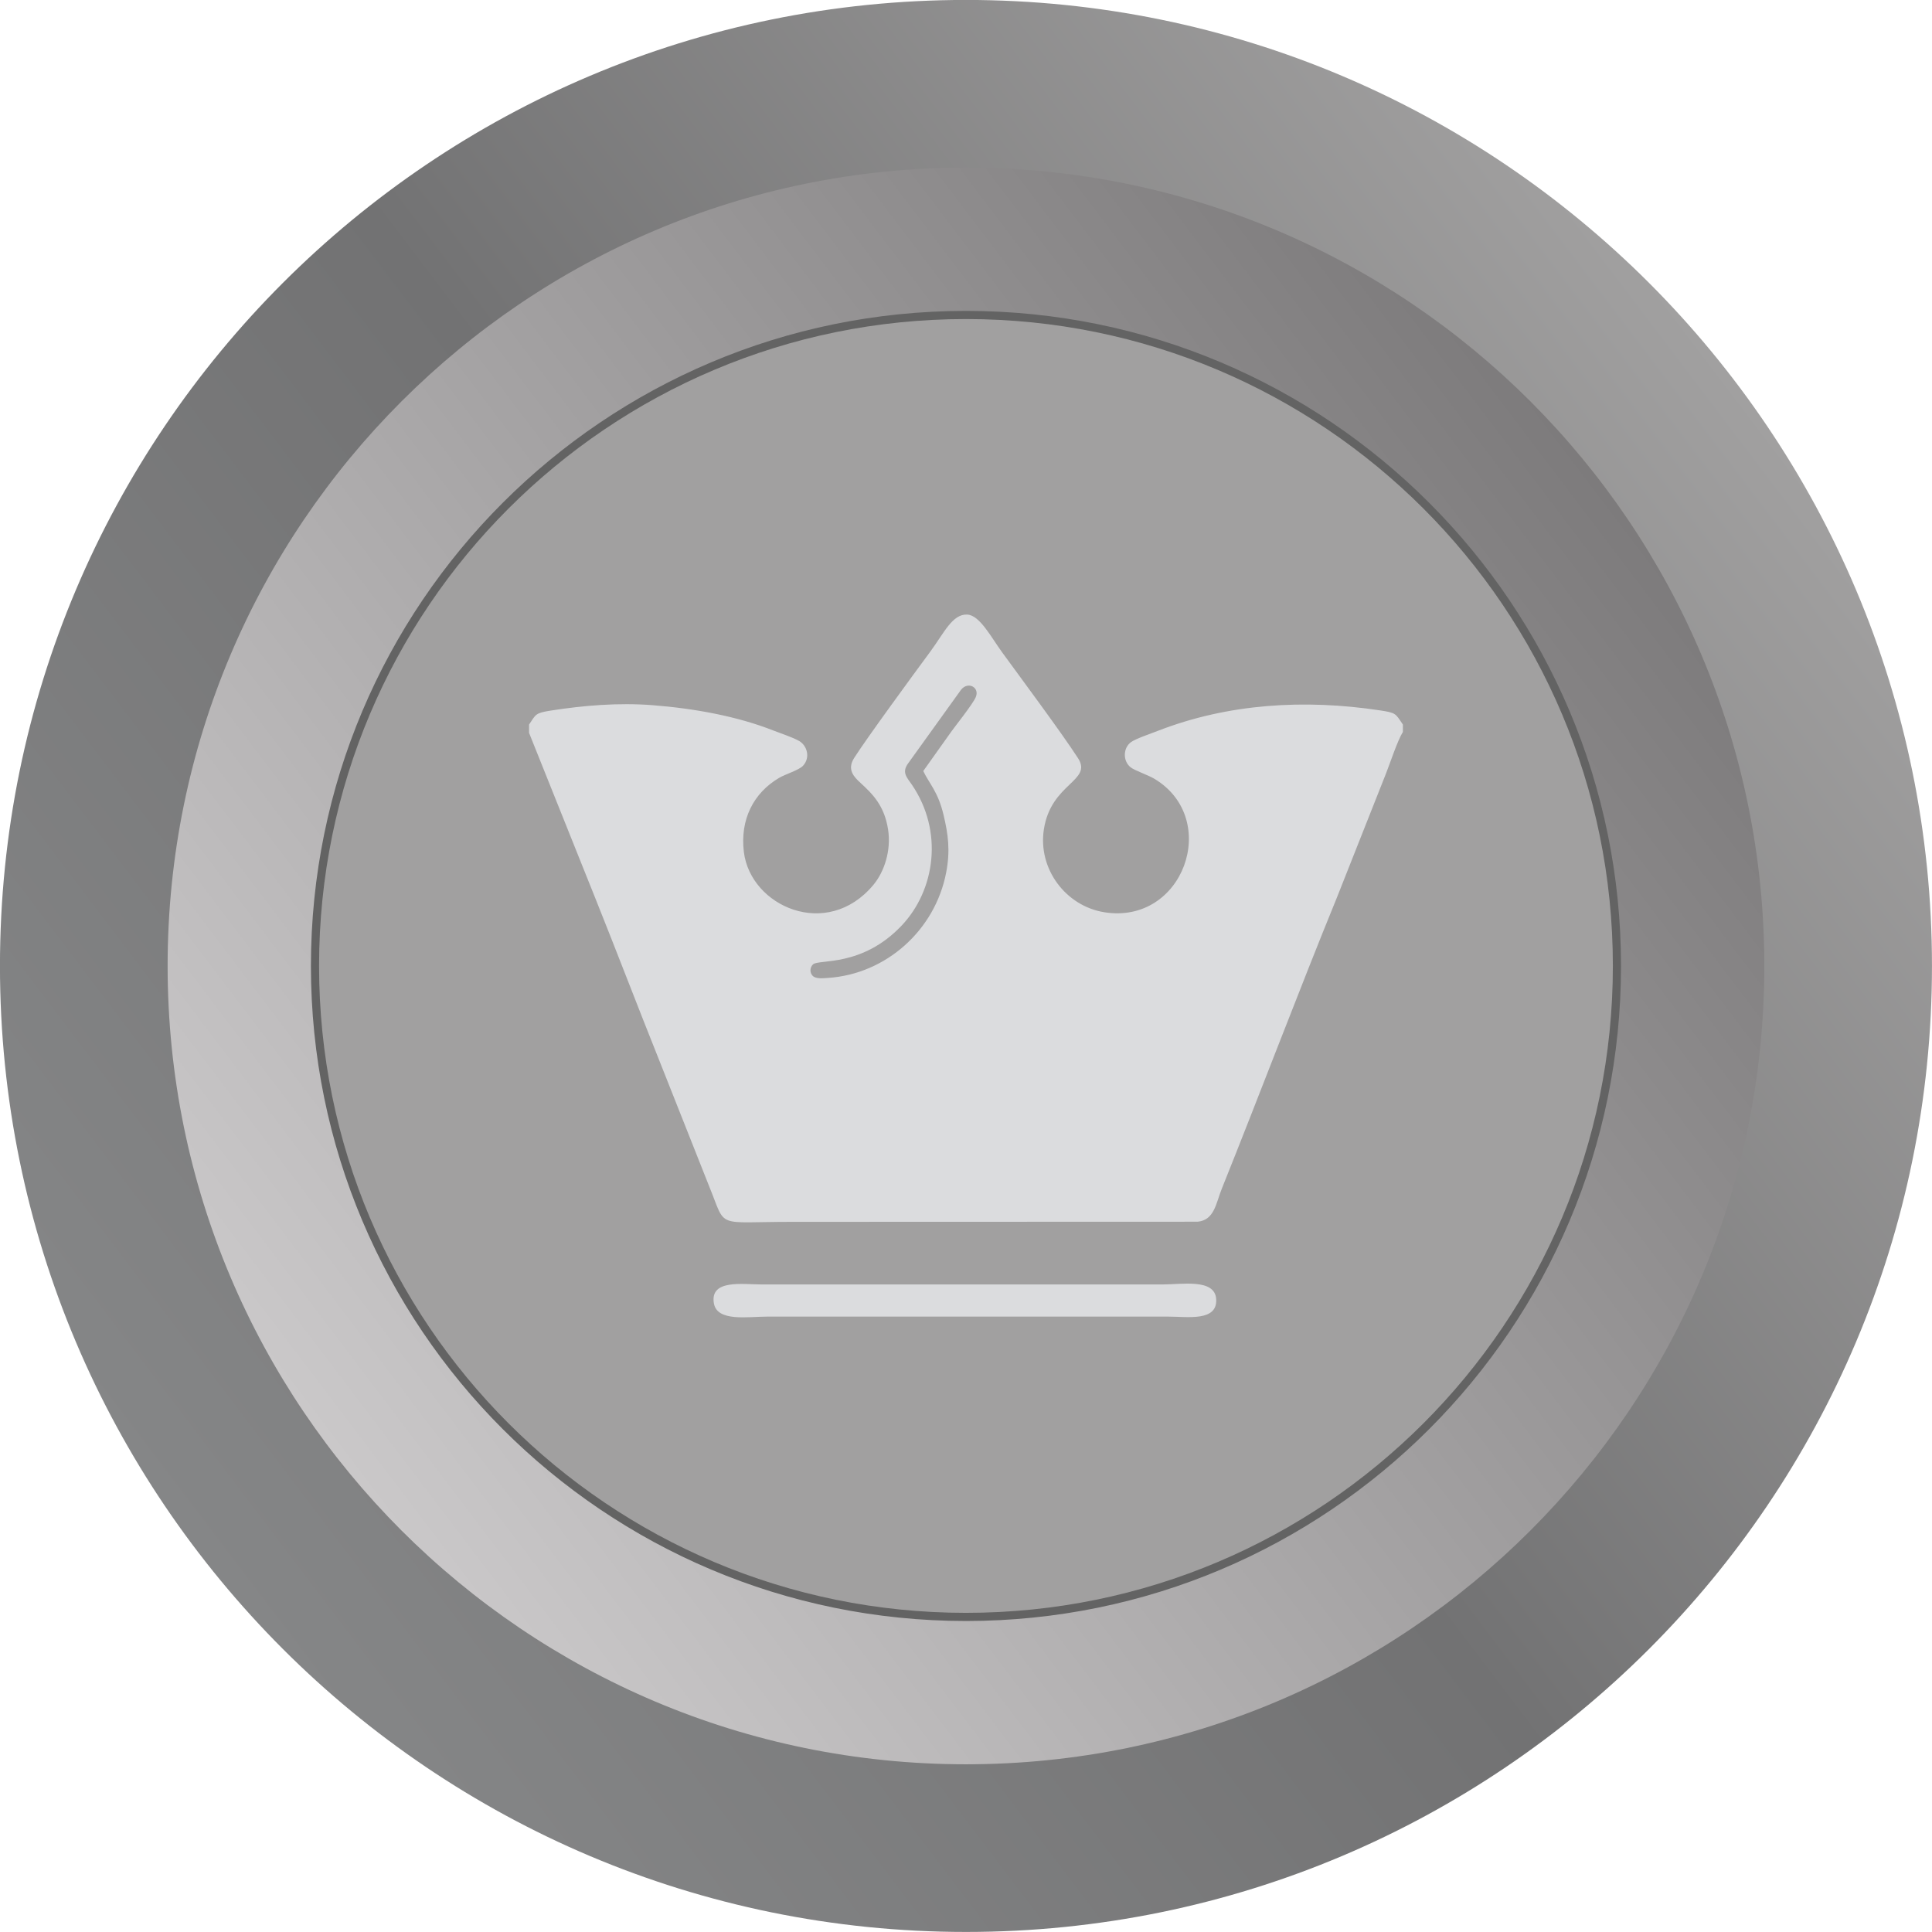
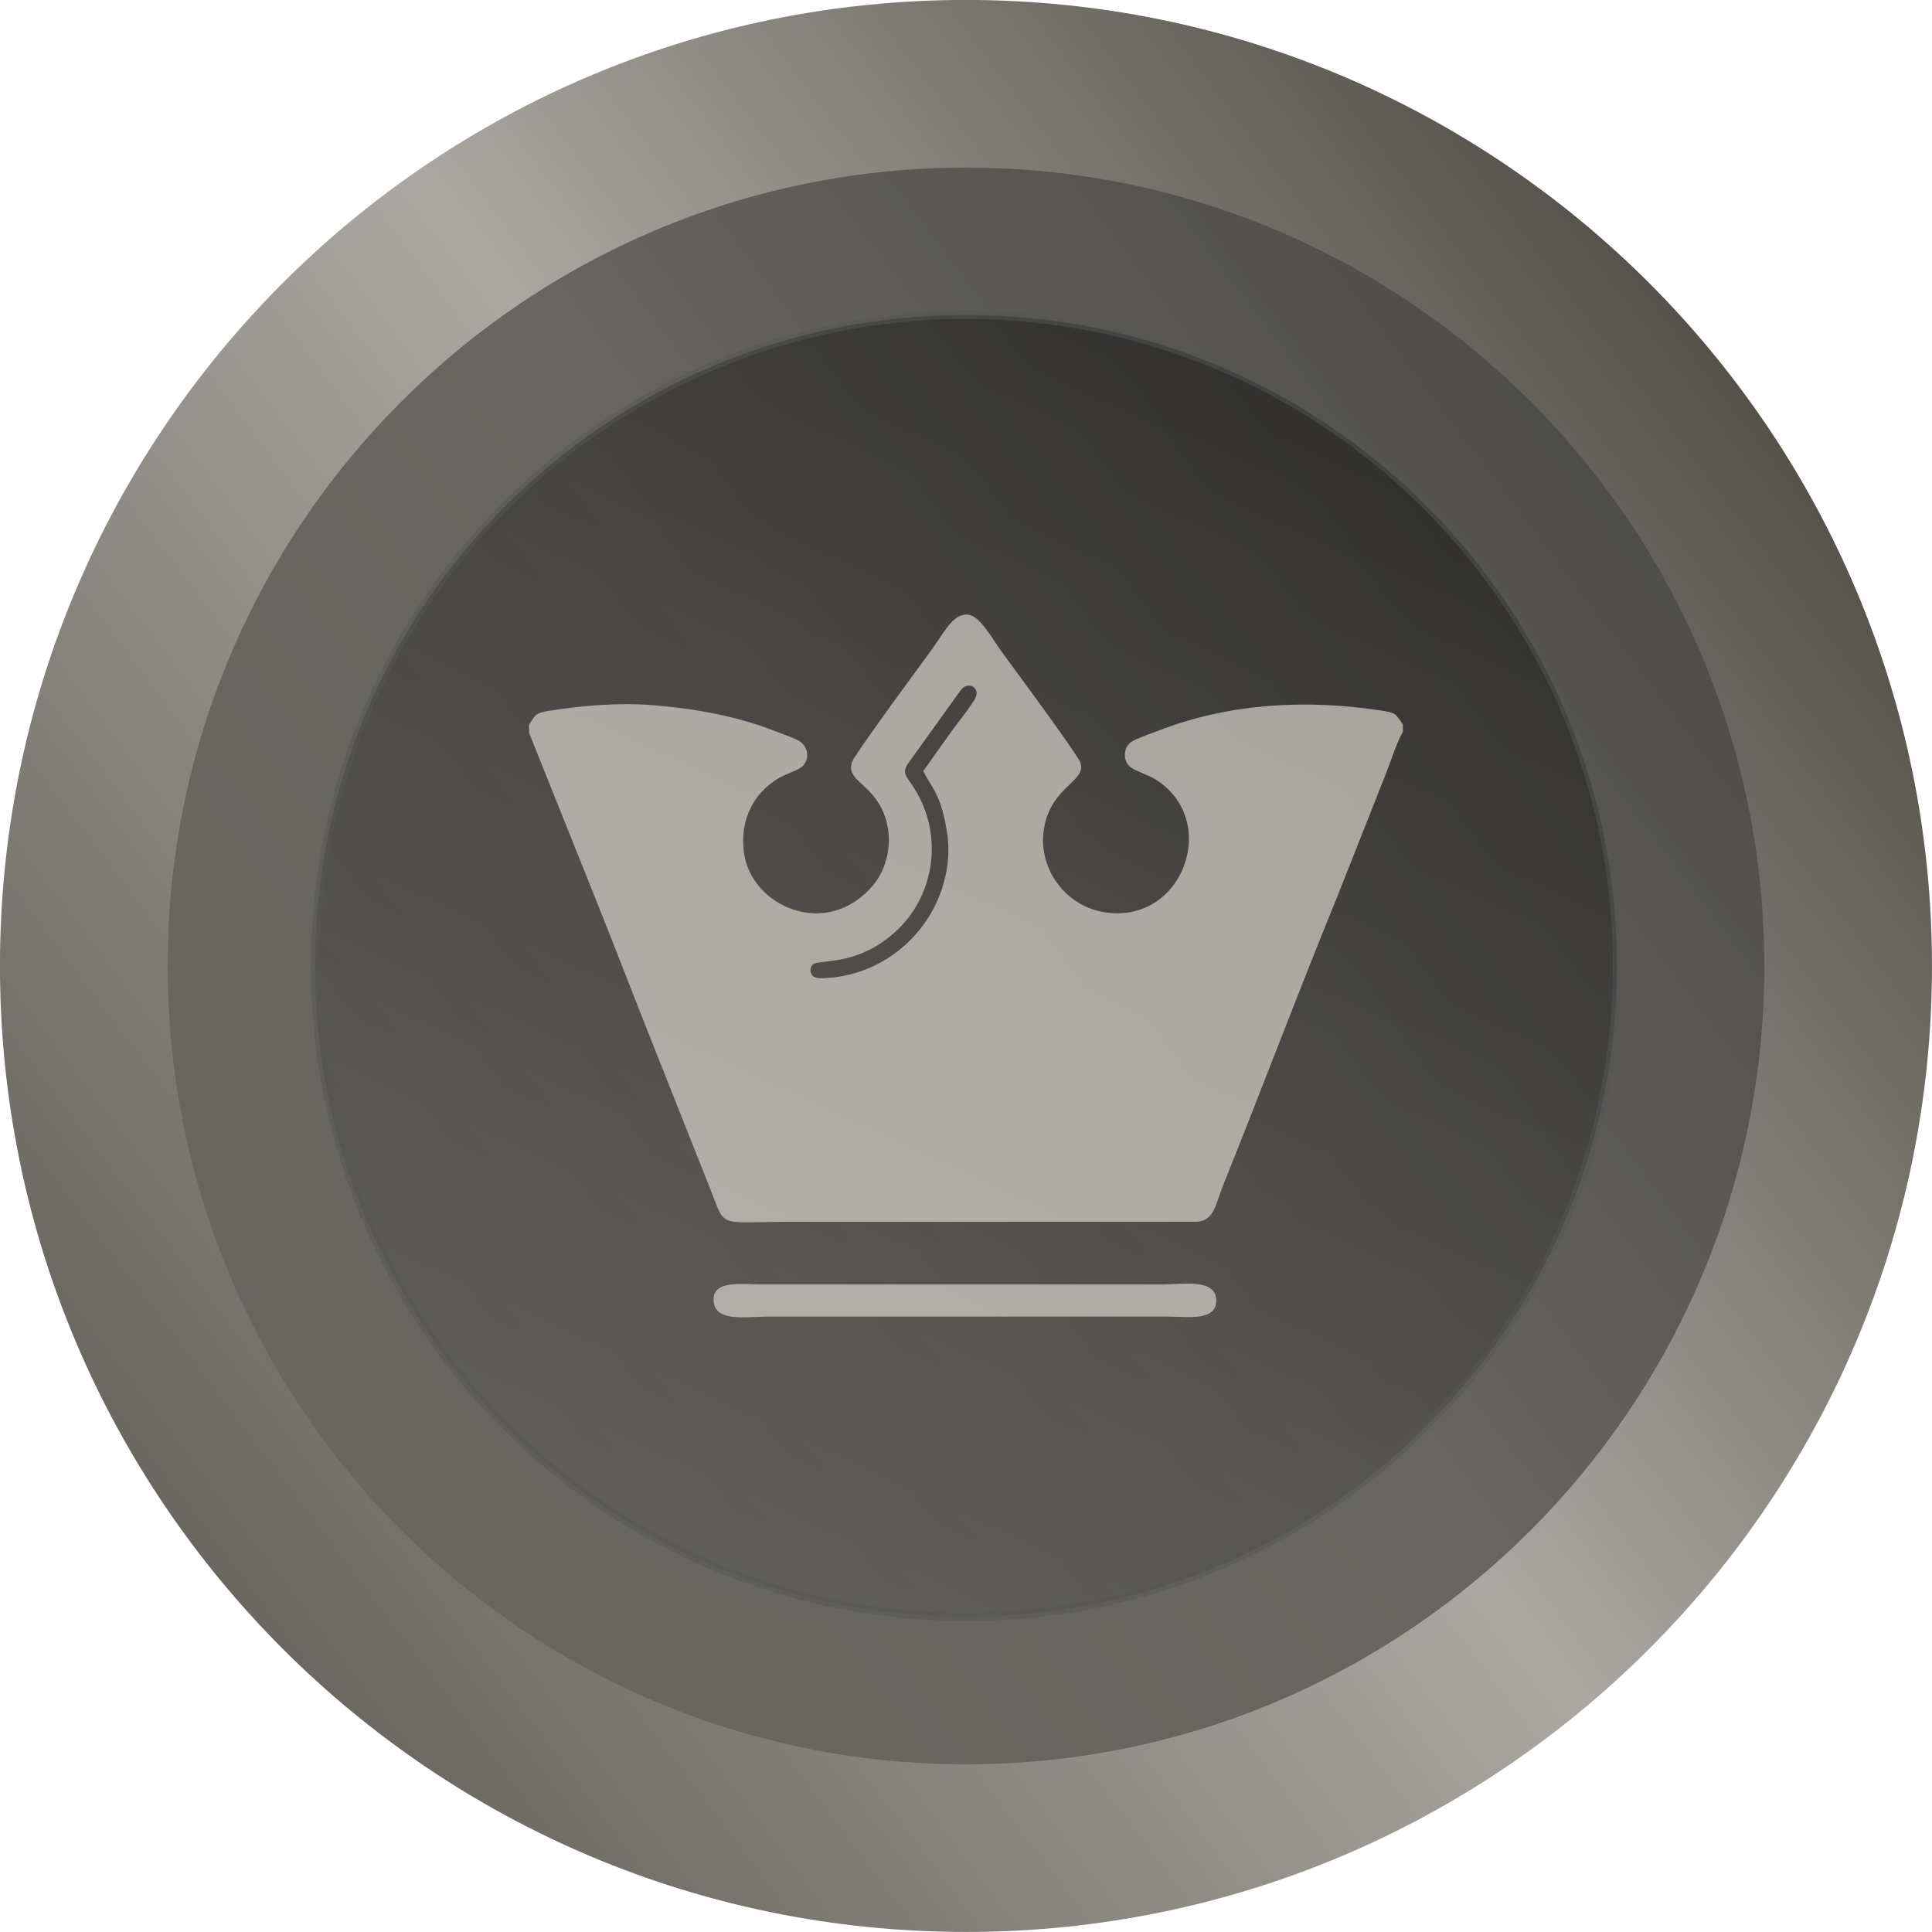
- <svg xmlns="http://www.w3.org/2000/svg" xml:space="preserve" width="59.27" height="59.27" version="1.1" viewBox="0 0 5926.66 5926.66" style="clip-rule:evenodd;fill-rule:evenodd;image-rendering:optimizeQuality;shape-rendering:geometricPrecision;text-rendering:geometricPrecision">
+ <svg xmlns="http://www.w3.org/2000/svg" xml:space="preserve" width="59.267mm" height="59.267mm" version="1.1" style="shape-rendering:geometricPrecision; text-rendering:geometricPrecision; image-rendering:optimizeQuality; fill-rule:evenodd; clip-rule:evenodd" viewBox="0 0 5926.66 5926.66">
  <defs>
    <style type="text/css">
-       
-     .str0 {stroke:#636363;stroke-width:25;stroke-miterlimit:22.926}
+    
+     .str0 {stroke:#565656;stroke-width:25;stroke-miterlimit:22.926;stroke-opacity:0.49}
    .fil4 {fill:none}
-     .fil2 {fill:#A1A0A0}
-     .fil3 {fill:#DBDCDE}
-     .fil0 {fill:url(#id1)}
-     .fil1 {fill:url(#id2)}
+     .fil3 {fill:#D9D5CE;fill-opacity:0.69}
+     .fil2 {fill:url(#id1);fill-opacity:0.49}
+     .fil0 {fill:url(#id2);fill-opacity:0.8}
+     .fil1 {fill:url(#id3);fill-opacity:0.8}
   
-     </style>
+   </style>
    <clipPath id="id0">
-       <path d="M-0.11-0.18l5926.67 0 0 5926.67-5926.67 0 0-5926.67z" />
+       <path d="M-0.11 -0.18l5926.67 0 0 5926.67 -5926.67 0 0 -5926.67z" />
    </clipPath>
-     <linearGradient id="id1" gradientUnits="userSpaceOnUse" x1="602.37" y1="4754.16" x2="5324.09" y2="1172.16">
-       <stop offset="0" style="stop-color:#858687;stop-opacity:1" />
-       <stop offset="0.49" style="stop-color:#727273;stop-opacity:1" />
-       <stop offset="1" style="stop-color:#A1A0A0;stop-opacity:1" />
+     <linearGradient id="id1" gradientUnits="userSpaceOnUse" x1="3800.07" y1="1150.01" x2="2126.39" y2="4776.31">
+       <stop offset="0" style="stop-opacity:1; stop-color:#0D0D0D" />
+       <stop offset="1" style="stop-opacity:1; stop-color:#565552" />
    </linearGradient>
-     <linearGradient id="id2" gradientUnits="userSpaceOnUse" x1="1012.1" y1="4443.32" x2="4914.36" y2="1483">
-       <stop offset="0" style="stop-color:#CAC8C9;stop-opacity:1" />
-       <stop offset="1" style="stop-color:#7D7B7C;stop-opacity:1" />
+     <linearGradient id="id2" gradientUnits="userSpaceOnUse" x1="602.37" y1="4754.16" x2="5324.09" y2="1172.16">
+       <stop offset="0" style="stop-opacity:1; stop-color:#454039" />
+       <stop offset="0.522" style="stop-opacity:1; stop-color:#96918B" />
+       <stop offset="1" style="stop-opacity:1; stop-color:#2B261E" />
+     </linearGradient>
+     <linearGradient id="id3" gradientUnits="userSpaceOnUse" x1="1012.11" y1="4443.32" x2="4914.35" y2="1483">
+       <stop offset="0" style="stop-opacity:1; stop-color:#65635E" />
+       <stop offset="1" style="stop-opacity:1; stop-color:#4A4946" />
    </linearGradient>
  </defs>
  <g id="Слой_x0020_1">
-     <g id="_2835267708832">
-       <circle class="fil0" cx="2963.23" cy="2963.16" r="2963.34" />
-       <circle class="fil1" cx="2963.23" cy="2963.16" r="2449.03" />
-       <circle class="fil2 str0" cx="2963.23" cy="2963.16" r="1996.95" />
+     <g>
+   </g>
+     <g style="clip-path:url(#id0)">
+       <g>
+         <g id="_1666368926880">
+           <g>
+             <path class="fil0" d="M2963.23 -0.18c1636.61,0 2963.34,1326.73 2963.34,2963.34 0,1636.61 -1326.73,2963.34 -2963.34,2963.34 -1636.61,0 -2963.34,-1326.73 -2963.34,-2963.34 0,-1636.61 1326.73,-2963.34 2963.34,-2963.34z" />
+             <path class="fil1" d="M2963.23 514.13c1352.57,0 2449.03,1096.46 2449.03,2449.03 0,1352.57 -1096.46,2449.03 -2449.03,2449.03 -1352.57,0 -2449.03,-1096.46 -2449.03,-2449.03 0,-1352.57 1096.46,-2449.03 2449.03,-2449.03z" />
+             <path class="fil2 str0" d="M2963.23 966.21c1102.89,0 1996.95,894.06 1996.95,1996.95 0,1102.89 -894.06,1996.95 -1996.95,1996.95 -1102.89,0 -1996.95,-894.06 -1996.95,-1996.95 0,-1102.89 894.06,-1996.95 1996.95,-1996.95z" />
+           </g>
+           <g>
+             <path class="fil3" d="M2832.25 2365.21c18,38.26 44.88,62.57 61.89,133.28 14.9,61.88 21.21,111.56 8.29,178.5 -34.06,176.46 -184.17,311.27 -362.99,322.93 -15.46,1 -36.54,3.55 -46.41,-6.45 -9.56,-9.7 -8.98,-25.74 1.01,-35.15 17.64,-16.62 149.92,9.31 271.42,-118.54 103.79,-109.2 129.27,-289.95 31.73,-432.78 -15.18,-22.23 -31.67,-37.22 -11.55,-65.05l163.03 -226.8c21.87,-25.83 56.9,-6.12 44.78,22.98 -9.41,22.6 -64.95,90.9 -81.92,115.63l-79.28 111.45zm-1209.3 -142.49l0 25.42 202.43 505.19c69.11,172.32 131.96,337.5 201.23,510.2l150.69 380.23c51.59,126.76 15.55,104.4 250.67,104.4l1245.81 -0.41c51.64,-4.81 56.34,-56.66 74.16,-101.03 118.07,-293.95 236.02,-606.7 353.07,-893.08l150.5 -380.26c13.08,-33.19 35.57,-101.85 52,-128.07l0 -22.69c-22.9,-34.01 -20.66,-35.97 -70.2,-43.46 -231.57,-35.01 -466.14,-21.05 -682.21,63.1 -20.94,8.16 -67.12,23.86 -81.45,34.19 -24.59,17.75 -25.58,57.33 -1.96,76.84 12.82,10.6 53.39,23.46 74.74,36.42 203.27,123.33 88.31,448.09 -155.2,408.65 -117.74,-19.06 -203.85,-132.71 -184.99,-254.43 22.09,-142.54 150.3,-147.7 104.67,-218.27 -49.84,-77.06 -173.15,-242.77 -232.61,-324.41 -34.32,-47.12 -68.74,-114.02 -107.09,-116 -45.68,-2.37 -71.66,57.16 -113.28,113.49 -47.21,63.89 -198.04,269.66 -234.06,326.98 -22.53,35.85 0.78,58.37 20,76.03 37.09,34.09 72.94,69.5 84.36,142.33 10.11,64.52 -11.24,130.04 -45.28,170.75 -142.46,170.32 -376.62,65.48 -397.03,-101.15 -12.28,-100.27 30.11,-181.39 107.63,-227.2 20.03,-11.84 61.2,-23.93 73.65,-37.28 23.78,-25.49 12.34,-62.24 -11.63,-76.11 -19.58,-11.33 -57.3,-23.55 -79.39,-32.25 -110.07,-43.38 -241.2,-67.55 -371.02,-77.67 -102.91,-8.03 -210.52,0.74 -311.43,16.58 -48.1,7.55 -45.49,11.26 -66.78,42.97z" />
+             <path class="fil3" d="M2189.89 3997.84c9.66,57.7 104.73,41.03 162.15,41.03l1233.23 0c57.49,0 149.68,15.69 145.54,-53.54 -3.82,-63.73 -104.58,-45.18 -162.67,-45.18l-1233.23 0c-56.88,0 -157.42,-16.33 -145.02,57.69z" />
+           </g>
+         </g>
+       </g>
    </g>
-     <g id="_2835267708640">
-       <path class="fil3" d="M2832.25 2365.23c18 38.26 44.88 62.57 61.89 133.28 14.9 61.88 21.21 111.56 8.29 178.5-34.06 176.46-184.17 311.27-362.99 322.93-15.46 1-36.54 3.55-46.41-6.45-9.56-9.7-8.98-25.74 1.01-35.15 17.64-16.62 149.92 9.31 271.42-118.54 103.79-109.2 129.27-289.95 31.73-432.78-15.18-22.23-31.67-37.22-11.55-65.05l163.03-226.8c21.87-25.83 56.9-6.12 44.78 22.98-9.41 22.6-64.95 90.9-81.92 115.63l-79.28 111.45zm-1209.3-142.49l0 25.42 202.43 505.19c69.11 172.32 131.96 337.5 201.23 510.2l150.69 380.23c51.59 126.76 15.55 104.4 250.67 104.4l1245.81-0.41c51.64-4.81 56.34-56.66 74.16-101.03 118.07-293.95 236.02-606.7 353.07-893.08l150.5-380.26c13.08-33.19 35.57-101.85 52-128.07l0-22.69c-22.9-34.01-20.66-35.97-70.2-43.46-231.57-35.01-466.14-21.05-682.21 63.1-20.94 8.16-67.12 23.86-81.45 34.19-24.59 17.75-25.58 57.33-1.96 76.84 12.82 10.6 53.39 23.46 74.74 36.42 203.27 123.33 88.31 448.09-155.2 408.65-117.74-19.06-203.85-132.71-184.99-254.43 22.09-142.54 150.3-147.7 104.67-218.27-49.84-77.06-173.15-242.77-232.61-324.41-34.32-47.12-68.74-114.02-107.09-116-45.68-2.37-71.66 57.16-113.28 113.49-47.21 63.89-198.04 269.66-234.06 326.98-22.53 35.85 0.78 58.37 20 76.03 37.09 34.09 72.94 69.5 84.36 142.33 10.11 64.52-11.24 130.04-45.28 170.75-142.46 170.32-376.62 65.48-397.03-101.15-12.28-100.27 30.11-181.39 107.63-227.2 20.03-11.84 61.2-23.93 73.65-37.28 23.78-25.49 12.34-62.24-11.63-76.11-19.58-11.33-57.3-23.55-79.39-32.25-110.07-43.38-241.2-67.55-371.02-77.67-102.91-8.03-210.52 0.74-311.43 16.58-48.1 7.55-45.49 11.26-66.78 42.97z" />
-       <path class="fil3" d="M2189.89 3997.86c9.66 57.7 104.73 41.03 162.15 41.03l1233.23 0c57.49 0 149.68 15.69 145.54-53.54-3.82-63.73-104.58-45.18-162.67-45.18l-1233.23 0c-56.88 0-157.42-16.33-145.02 57.69z" />
-     </g>
-     <polygon class="fil4" points="-0.11 -0.18 5926.56 -0.18 5926.56 5926.49 -0.11 5926.49 " />
+     <polygon class="fil4" points="-0.11,-0.18 5926.56,-0.18 5926.56,5926.49 -0.11,5926.49 " />
  </g>
</svg>
